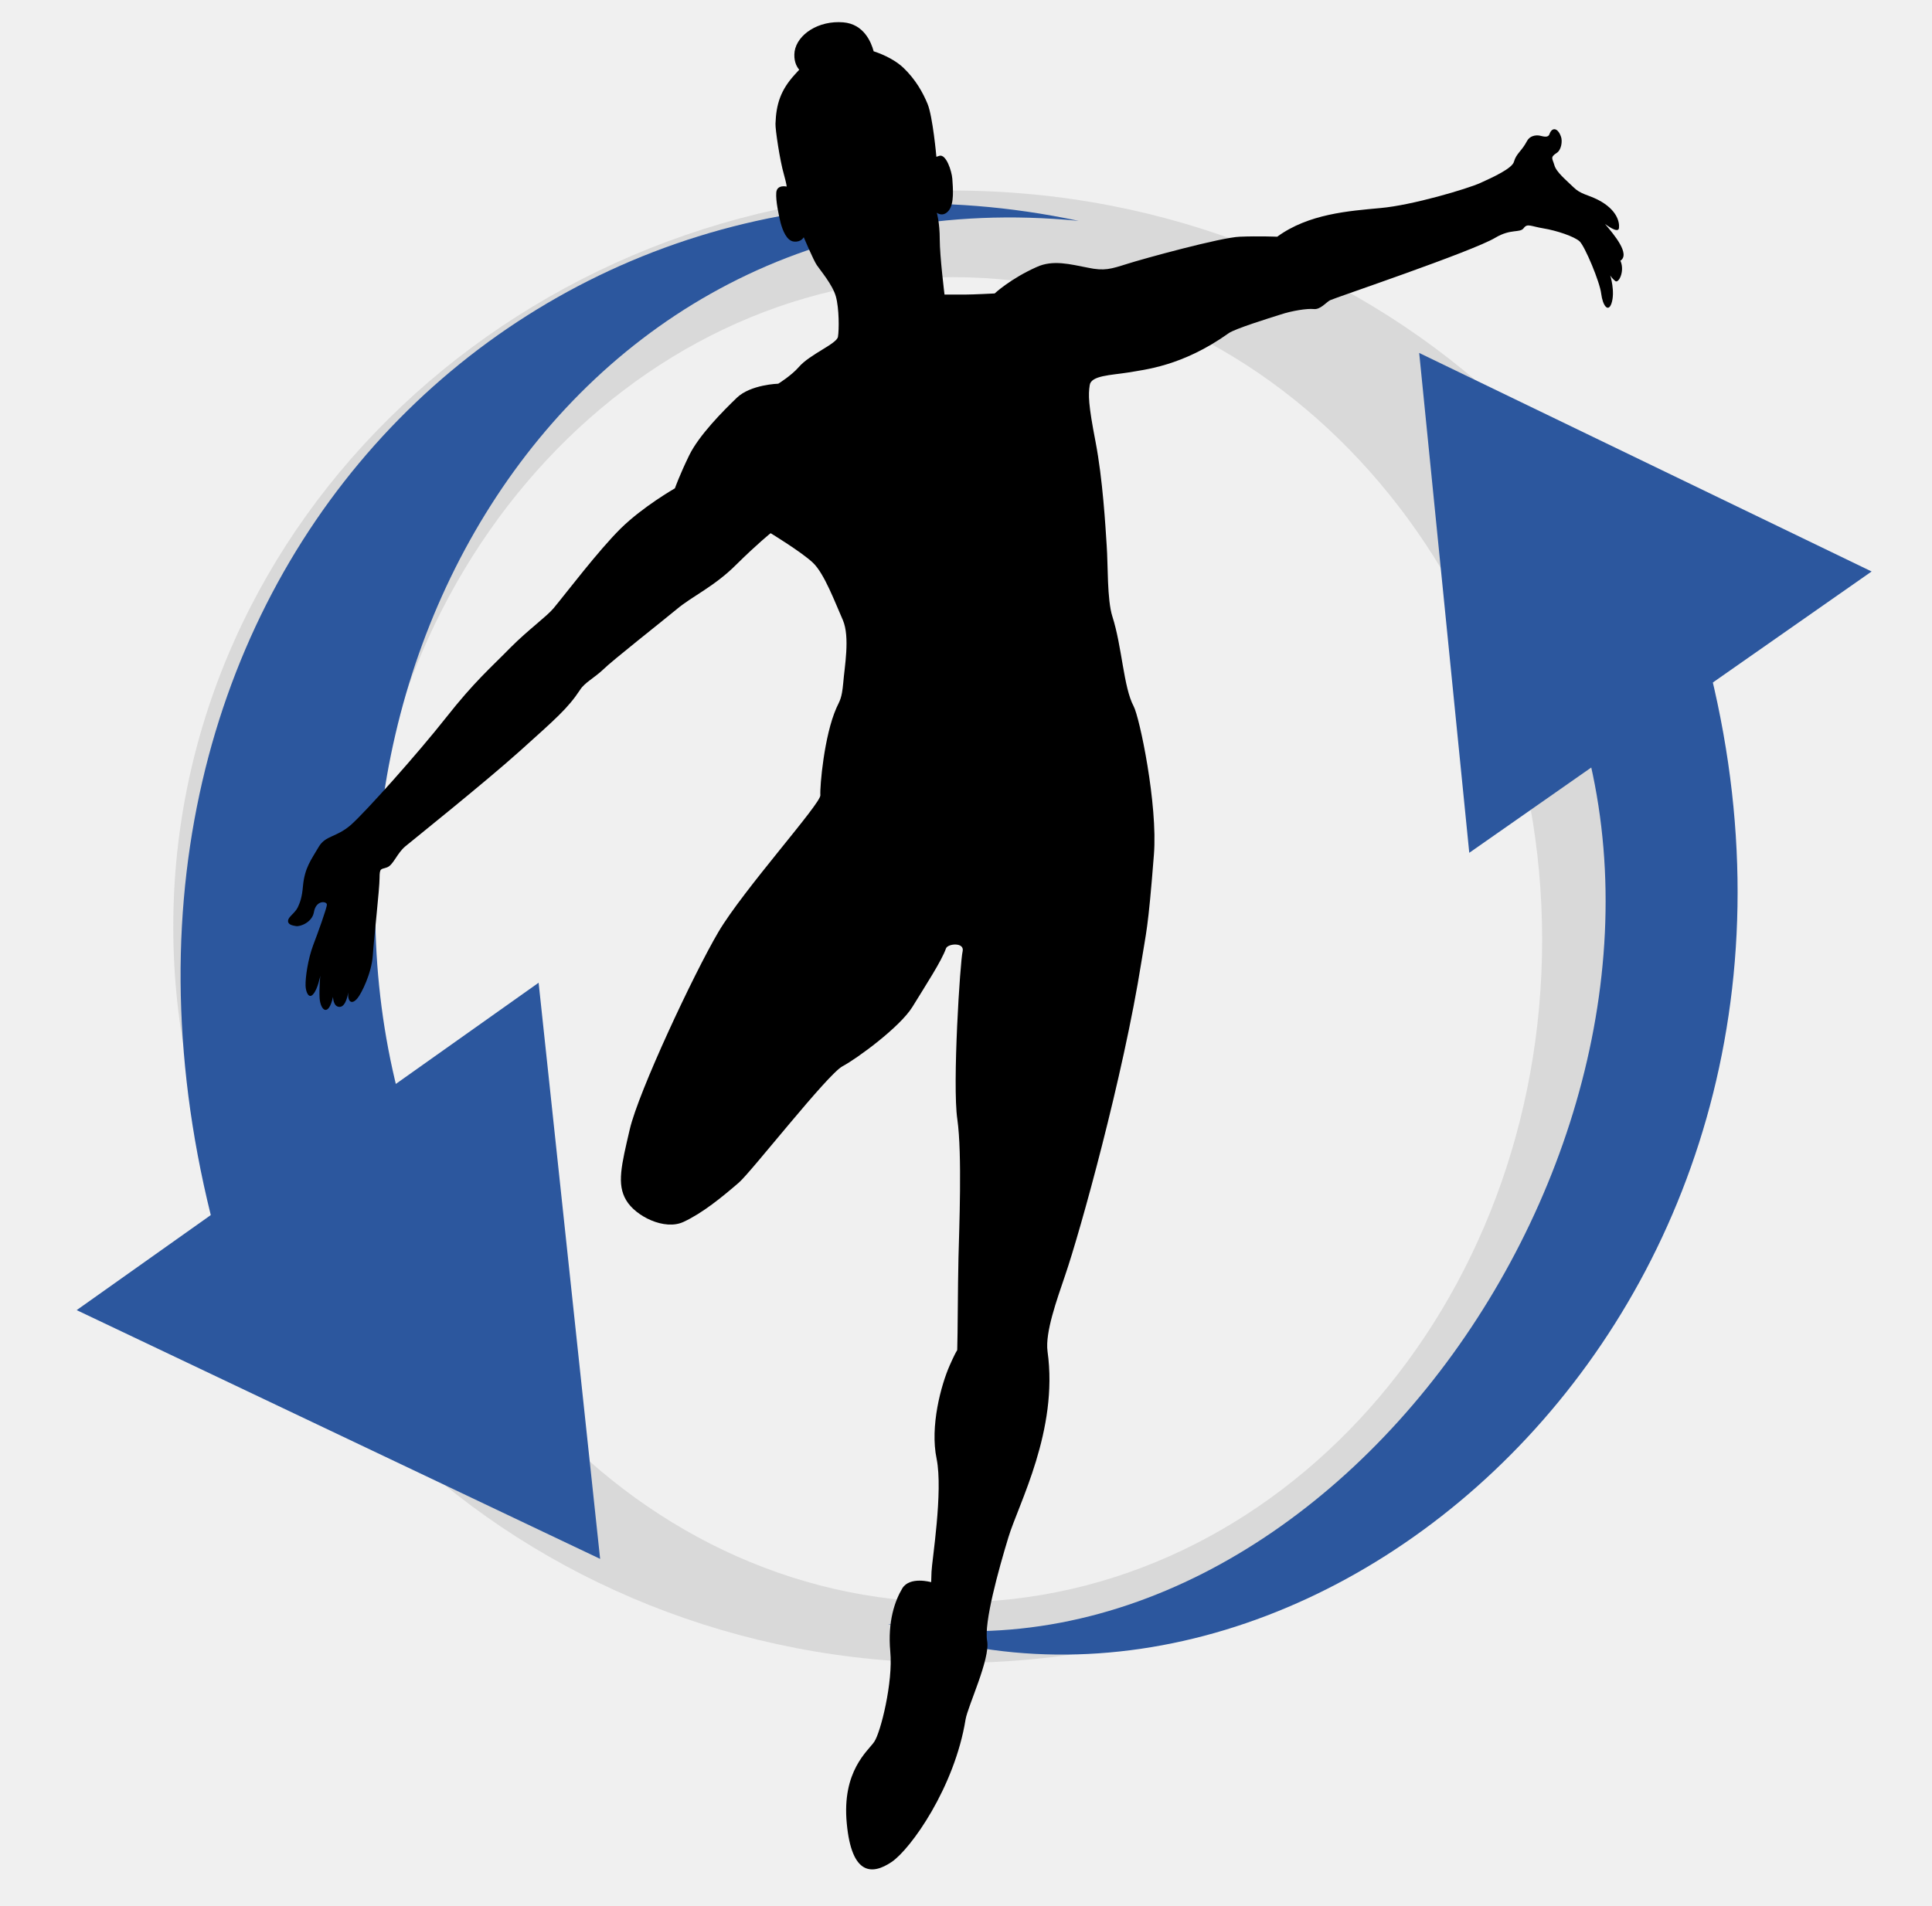
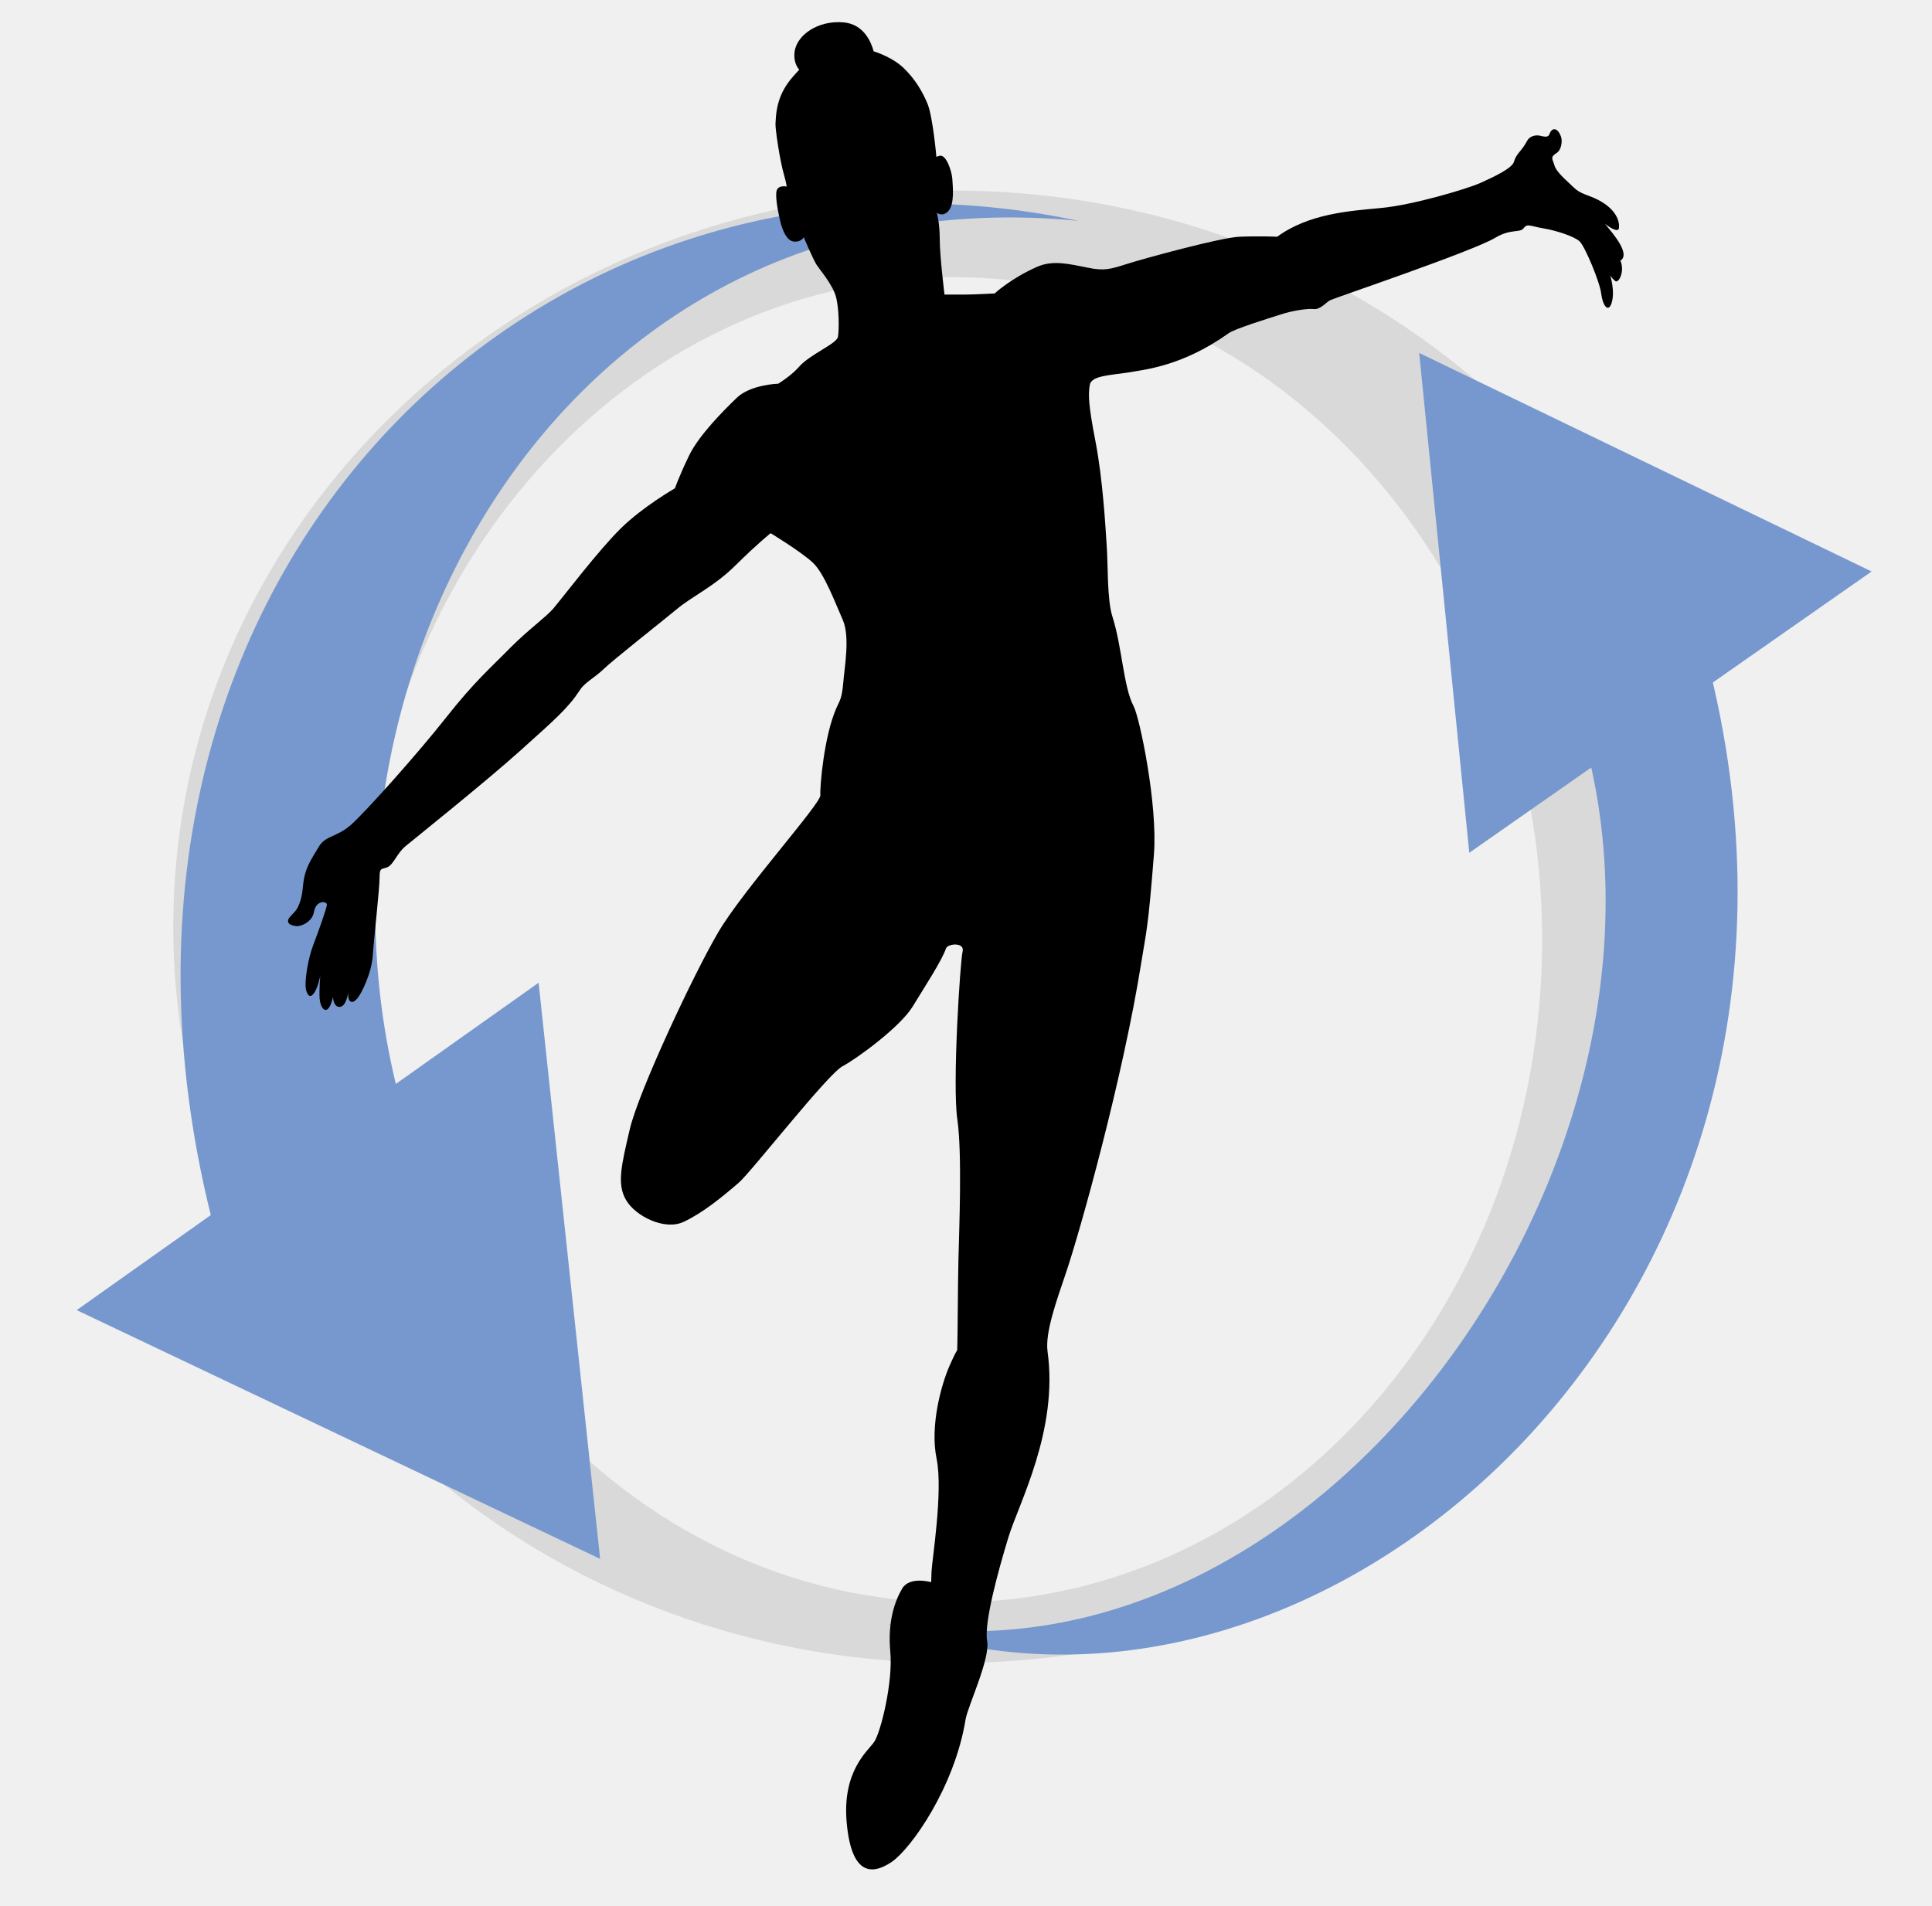
- <svg xmlns="http://www.w3.org/2000/svg" width="223" height="220">
-   <defs>
+ <svg xmlns="http://www.w3.org/2000/svg" width="223" height="220" version="1.1" id="svg9223">
+   <defs id="defs9211">
    <clipPath id="clip0_107_28">
      <rect fill="white" height="220" id="svg_1" width="223" />
    </clipPath>
  </defs>
-   <g class="layer">
+   <g class="layer" id="g9221">
    <path clip-rule="evenodd" d="m110,192c49.71,0 90,-38.06 90,-85c0,-46.94 -40.29,-85 -90,-85c-49.71,0 -90,38.06 -90,85c0,46.94 40.29,85 90,85zm0,-7c37.56,0 68,-34.25 68,-76.5c0,-42.25 -30.44,-76.5 -68,-76.5c-37.56,0 -68,34.25 -68,76.5c0,42.25 30.44,76.5 68,76.5z" fill="#D9D9D9" fill-rule="evenodd" id="svg_3" />
-     <path d="m69.27,179.98l-60.42,-28.72l53.32,-37.8l7.1,66.52z" fill="#2c579e" id="svg_4" transform="matrix(1 0 0 1 0 0)" />
-     <path d="m124.5,25.5c-61.5,-6 -93.92,57.72 -76.5,107.5l-22.75,10.79c-20.87,-75.17 35.75,-131.79 99.25,-118.29z" fill="#2c579e" id="svg_5" />
-     <path d="m163.81,40.75l52.22,25.23l-46.44,32.48l-5.78,-57.71z" fill="#2c579e" id="svg_6" transform="matrix(1 0 0 1 0 0)" />
-     <path d="m102.5,187.5c51,9 96.46,-56.62 79.04,-106.39l14.99,-6.91c20.86,75.17 -43.53,131.8 -94.03,113.3z" fill="#2c579e" id="svg_7" transform="matrix(1 0 0 1 0 0)" />
+     <path d="m69.27,179.98l-60.42,-28.72l53.32,-37.8l7.1,66.52z" fill="#2c579e" id="svg_4" transform="matrix(1 0 0 1 0 0)" style="fill:#7798ce;fill-opacity:1" />
+     <path d="m124.5,25.5c-61.5,-6 -93.92,57.72 -76.5,107.5l-22.75,10.79c-20.87,-75.17 35.75,-131.79 99.25,-118.29z" fill="#2c579e" id="svg_5" style="fill:#7798ce;fill-opacity:1" />
+     <path d="m163.81,40.75l52.22,25.23l-46.44,32.48l-5.78,-57.71z" fill="#2c579e" id="svg_6" transform="matrix(1 0 0 1 0 0)" style="fill:#7798ce;fill-opacity:1" />
+     <path d="m102.5,187.5c51,9 96.46,-56.62 79.04,-106.39l14.99,-6.91c20.86,75.17 -43.53,131.8 -94.03,113.3z" fill="#2c579e" id="svg_7" transform="matrix(1 0 0 1 0 0)" style="fill:#7798ce;fill-opacity:1" />
    <path d="m187.01,30.12c1.22,-0.75 -0.7,-3.02 -1.76,-4.27c0,0 1.55,1.21 1.62,0.47c0.08,-0.71 -0.25,-2.13 -2.42,-3.25c-1.2,-0.61 -2,-0.63 -2.84,-1.46c-0.84,-0.82 -1.99,-1.75 -2.2,-2.55c-0.21,-0.75 -0.53,-0.89 0.28,-1.41c0.53,-0.34 0.67,-1.35 0.49,-1.86c-0.38,-1.08 -1.05,-1.12 -1.33,-0.31c-0.14,0.43 -0.63,0.3 -1.13,0.18c-0.49,-0.09 -1.16,0.03 -1.47,0.63c-0.63,1.19 -1.22,1.41 -1.5,2.37c-0.18,0.78 -2.46,1.82 -3.92,2.48c-1.45,0.65 -7.78,2.55 -11.49,2.88c-3.68,0.34 -8.3,0.67 -11.92,3.31c0,0 -2.17,-0.09 -4.32,0c-2.14,0.07 -11.17,2.55 -13.01,3.14c-1.86,0.58 -2.59,0.85 -4.55,0.43c-1.99,-0.38 -4,-0.94 -5.89,-0.07c-3.04,1.36 -4.84,3.05 -4.84,3.05c0,0 -2.51,0.13 -3.41,0.13l-2.38,0c0,0 -0.55,-4.43 -0.55,-6.36c0,-1.95 -0.34,-3.09 -0.34,-3.09c0,0 0.7,0.57 1.37,-0.24c0.67,-0.81 0.49,-2.64 0.42,-3.69c-0.07,-0.88 -0.71,-2.88 -1.5,-2.64c-0.18,0.07 -0.28,0.09 -0.34,0.11c0,-0.07 -0.42,-4.64 -1.01,-6.09c-0.53,-1.29 -1.37,-2.82 -2.8,-4.19c-0.82,-0.78 -2.09,-1.46 -3.43,-1.9c-0.28,-1.05 -1.13,-3.14 -3.5,-3.34c-2.87,-0.24 -5.3,1.39 -5.62,3.34c-0.14,1.02 0.18,1.72 0.53,2.13c-0.17,0.2 -0.36,0.38 -0.53,0.58c-1.61,1.77 -2.13,3.38 -2.21,5.65c-0.03,0.63 0.5,4.23 0.97,5.85c0.32,1.15 0.32,1.41 0.32,1.41c0,0 -1.13,-0.27 -1.2,0.7c-0.07,0.96 0.28,2.57 0.5,3.48c0.24,0.88 0.7,2.09 1.54,2.17c0.84,0.09 1.13,-0.5 1.13,-0.5c0,0 1.13,2.67 1.51,3.22c0.38,0.57 1.82,2.26 2.2,3.62c0.38,1.36 0.38,3.85 0.24,4.66c-0.14,0.81 -3.26,2.02 -4.51,3.48c-0.88,1.01 -2.38,1.93 -2.38,1.93c0,0 -3.18,0.09 -4.78,1.62c-1.58,1.52 -4.38,4.34 -5.51,6.67c-1.13,2.33 -1.64,3.79 -1.64,3.79c0,0 -3.68,2.1 -6.26,4.64c-2.59,2.57 -6.2,7.34 -7.74,9.2c-0.8,0.96 -2.97,2.53 -4.93,4.5c-2.42,2.47 -4.17,3.93 -7.47,8.11c-3.3,4.19 -9.32,10.93 -11,12.41c-1.71,1.48 -2.91,1.19 -3.71,2.53c-0.87,1.5 -1.62,2.4 -1.82,4.53c-0.11,1.32 -0.34,1.89 -0.59,2.44c-0.34,0.7 -1.09,1.09 -1.13,1.55c-0.04,0.5 0.59,0.57 0.91,0.63c0.49,0.09 1.86,-0.43 2.07,-1.59c0.24,-1.46 1.5,-1.29 1.5,-0.89c0,0.4 -1.08,3.38 -1.58,4.68c-0.61,1.63 -0.91,3.73 -0.88,4.7c0.03,0.75 0.39,1.55 0.88,0.96c0.53,-0.58 0.82,-2.13 0.82,-2.13c0,0 -0.14,1.46 -0.08,2.6c0.11,1.43 1.03,2.2 1.55,-0.16c0,0 0,1.19 0.78,1.16c0.76,-0.04 0.97,-1.66 0.97,-1.66c-0.08,1.09 0.42,1.46 1.08,0.65c0.45,-0.54 1.62,-2.87 1.76,-4.93c0.14,-2.06 0.78,-7.71 0.78,-8.93c0,-1.23 0.18,-0.98 0.84,-1.23c0.74,-0.24 1.16,-1.63 2.14,-2.44c0.99,-0.82 9.25,-7.44 13.17,-10.96c4.21,-3.79 5.57,-4.95 7,-7.11c0.5,-0.81 1.66,-1.39 2.66,-2.34c1.01,-1.01 6.74,-5.51 8.51,-6.98c1.76,-1.48 4.32,-2.6 6.83,-5.11c2.51,-2.48 3.99,-3.65 3.99,-3.65c0,0 3.57,2.17 4.88,3.41c1.33,1.25 2.59,4.68 3.46,6.63c0.84,1.97 0.18,5.44 0.04,7.25c-0.17,1.82 -0.38,1.99 -0.78,2.87c-1.43,3.22 -1.93,9.11 -1.86,10.09c0.08,0.96 -8.93,10.96 -11.78,15.81c-2.87,4.88 -9.22,18.45 -10.22,22.77c-0.97,4.16 -1.51,6.33 -0.42,8.17c1.08,1.86 4.45,3.54 6.63,2.51c2.2,-1.02 4.42,-2.84 6.38,-4.53c1.43,-1.23 10.24,-12.52 11.96,-13.43c1.72,-0.92 6.63,-4.53 8.07,-6.85c1.62,-2.64 3.37,-5.31 3.88,-6.76c0.21,-0.57 2.17,-0.74 1.92,0.34c-0.28,1.08 -1.2,15.39 -0.61,19.39c0.57,4 0.21,12.69 0.13,16.05c-0.08,3.38 -0.08,8.76 -0.14,10.46c-0.03,0.4 0.13,-0.36 -0.87,1.9c-0.99,2.24 -2.3,7.03 -1.51,10.79c0.76,3.79 -0.55,11.82 -0.59,13.03l-0.04,1.21c0,0 -2.46,-0.71 -3.33,0.71c-0.84,1.41 -1.71,3.79 -1.39,7.3c0.34,3.52 -1.12,9.38 -1.86,10.43c-0.71,1.05 -3.75,3.36 -3.16,9.43c0.57,6.05 2.97,5.92 5.18,4.43c2.21,-1.5 7.26,-8.6 8.53,-16.45c0.25,-1.52 2.87,-7.01 2.49,-9.07c-0.38,-2.09 1.3,-8.17 2.46,-11.98c1.16,-3.83 5.79,-12.34 4.51,-21.45c-0.29,-2.2 1.08,-5.96 2.04,-8.8c1.72,-5.01 6.7,-22.95 8.79,-36.14c0.55,-3.49 0.76,-3.58 1.45,-12.41c0.46,-5.78 -1.66,-15.87 -2.34,-17.13c-1.18,-2.22 -1.33,-6.85 -2.45,-10.35c-0.63,-1.95 -0.5,-6.02 -0.66,-8.19c-0.14,-2.17 -0.45,-7.65 -1.29,-12.01c-0.84,-4.34 -0.84,-5.39 -0.67,-6.52c0.14,-1.12 2.46,-1.15 4.41,-1.46c1.92,-0.34 6.26,-0.71 11.63,-4.54c0.7,-0.51 4.7,-1.75 6,-2.16c1.3,-0.43 3.04,-0.71 3.82,-0.63c0.76,0.09 1.43,-0.78 1.89,-1.02c0.45,-0.24 16.41,-5.62 19.06,-7.21c1.83,-1.09 2.84,-0.51 3.29,-1.12c0.42,-0.57 0.82,-0.2 2.28,0.04c1.47,0.24 3.54,0.92 4.17,1.5c0.61,0.58 2.34,4.7 2.49,6.05c0.17,1.36 0.8,2.2 1.18,1.12c0.46,-1.35 -0.14,-3.25 -0.14,-3.25c0,0 0.18,0.34 0.57,0.65c0.39,0.34 1.12,-1.09 0.63,-2.28" id="svg_29" transform="matrix(1 0 0 1 0 0)" />
  </g>
</svg>
